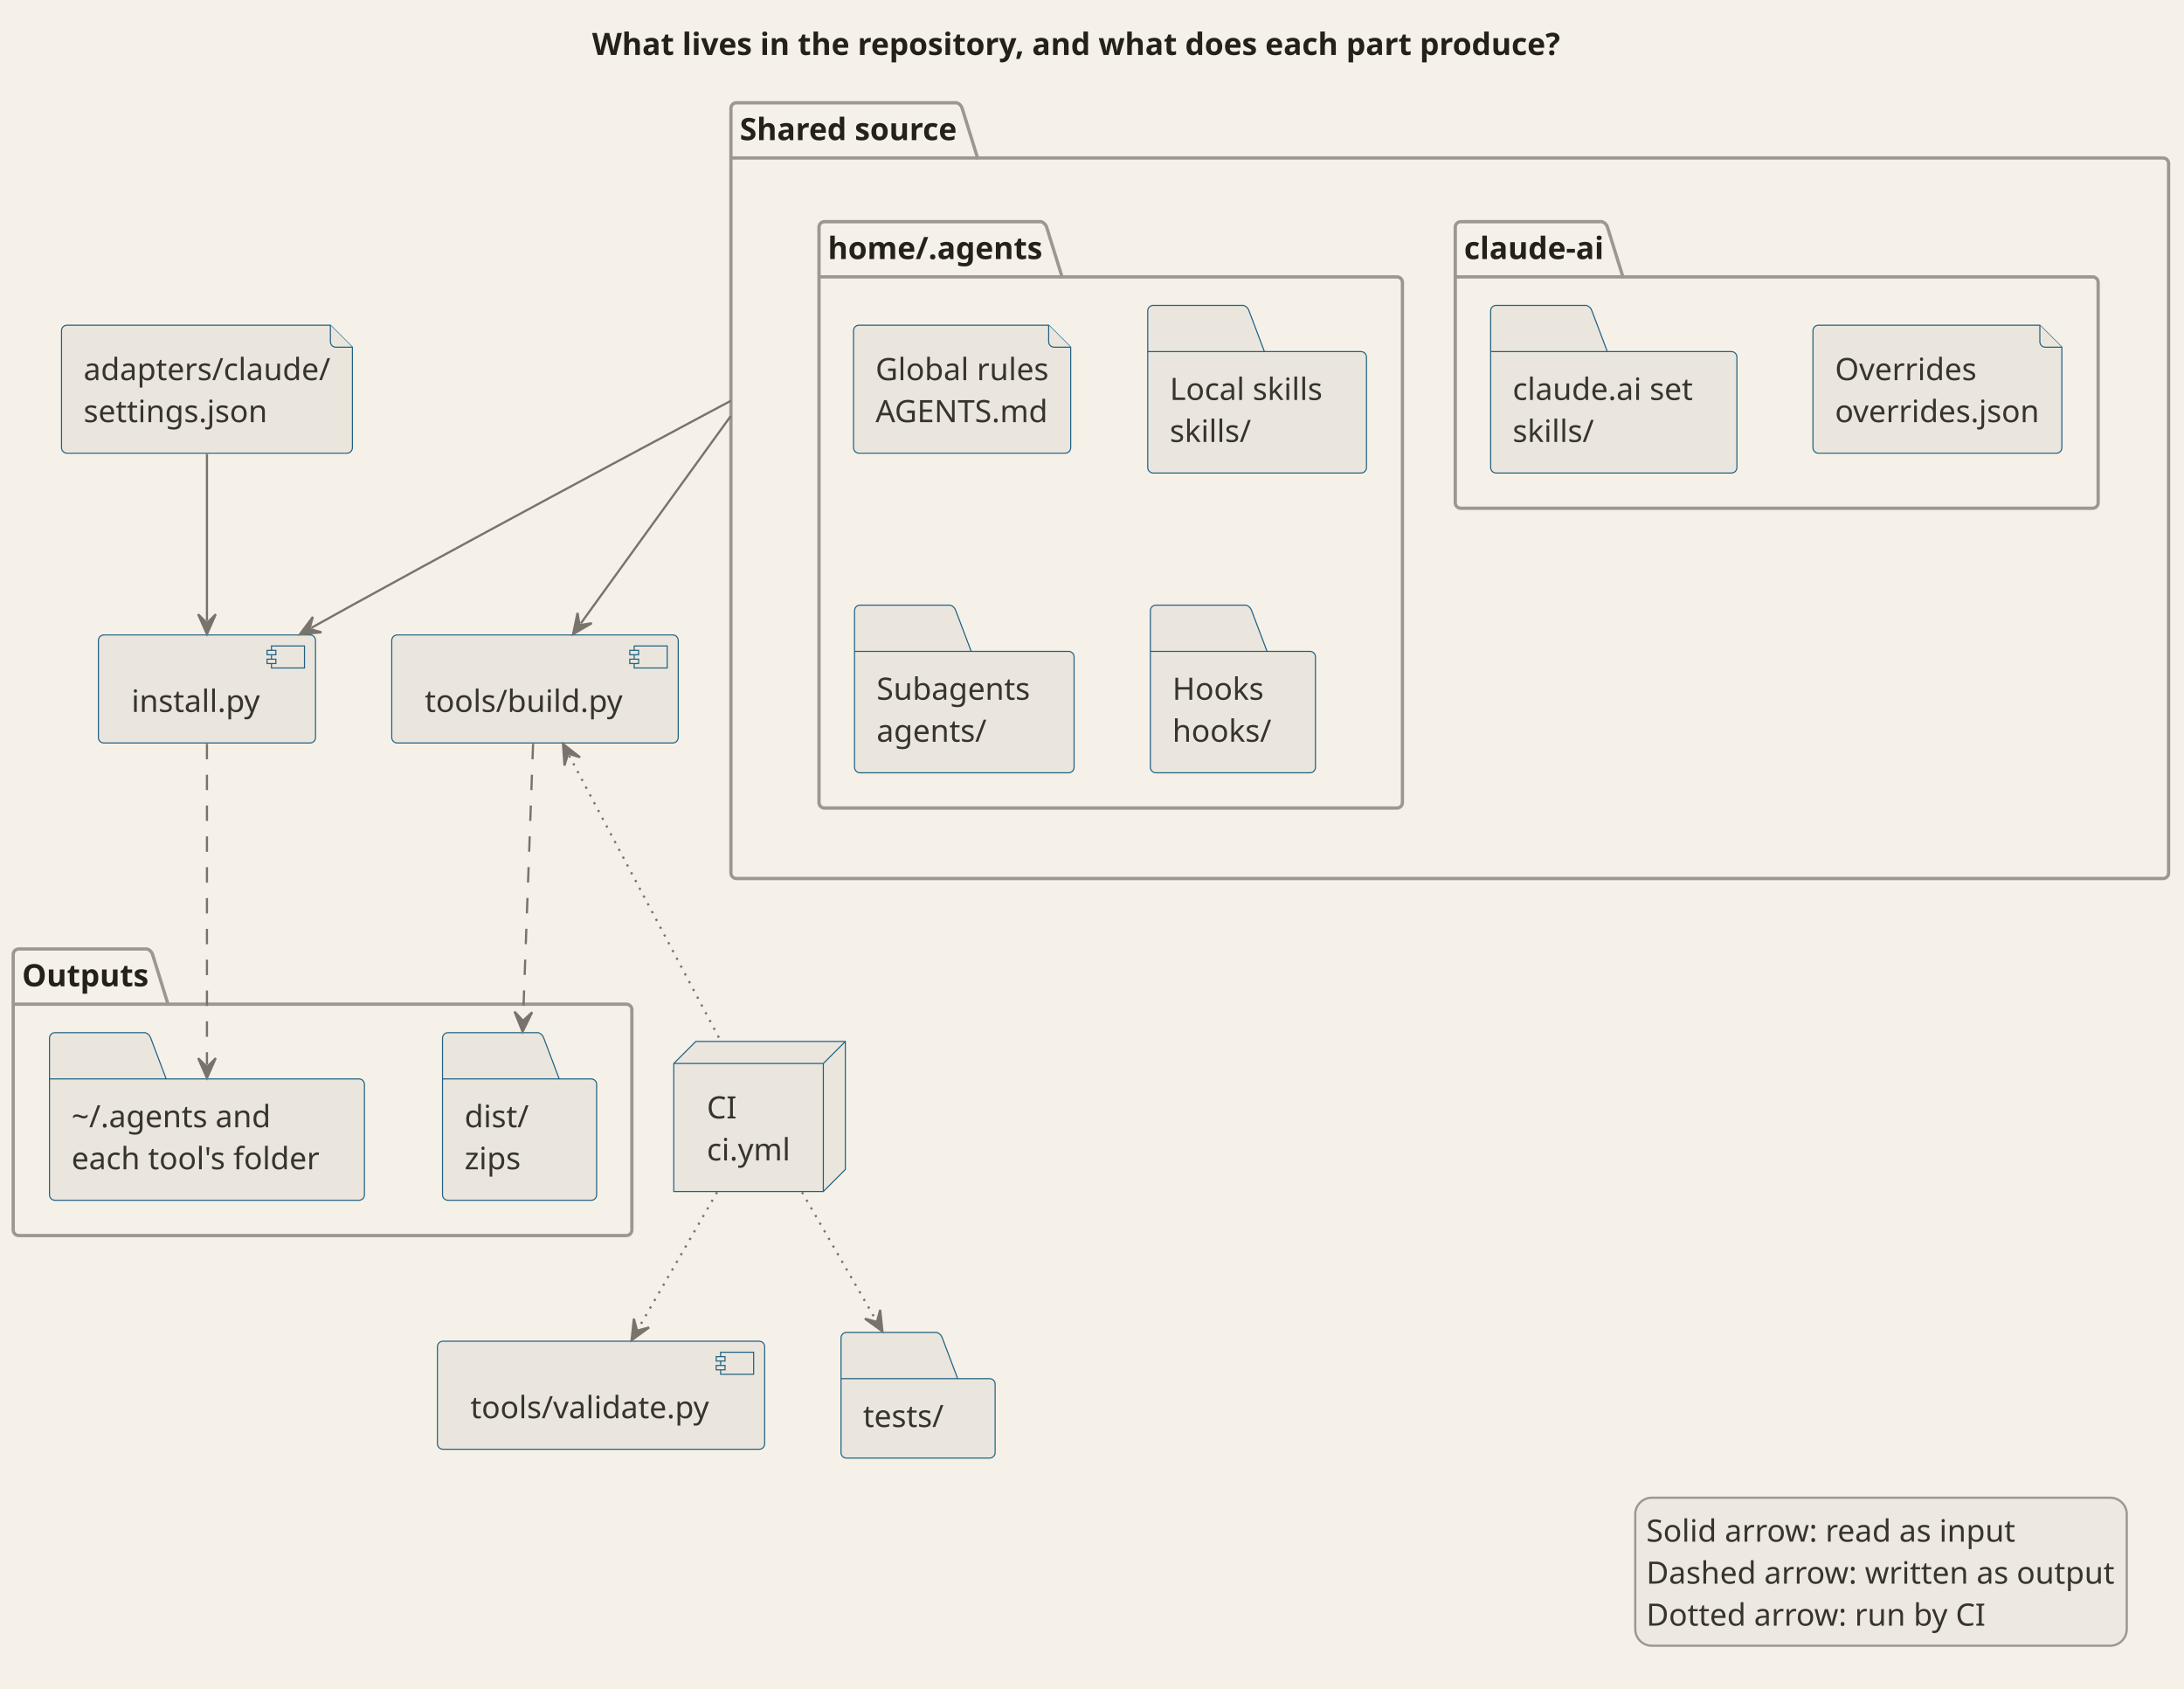
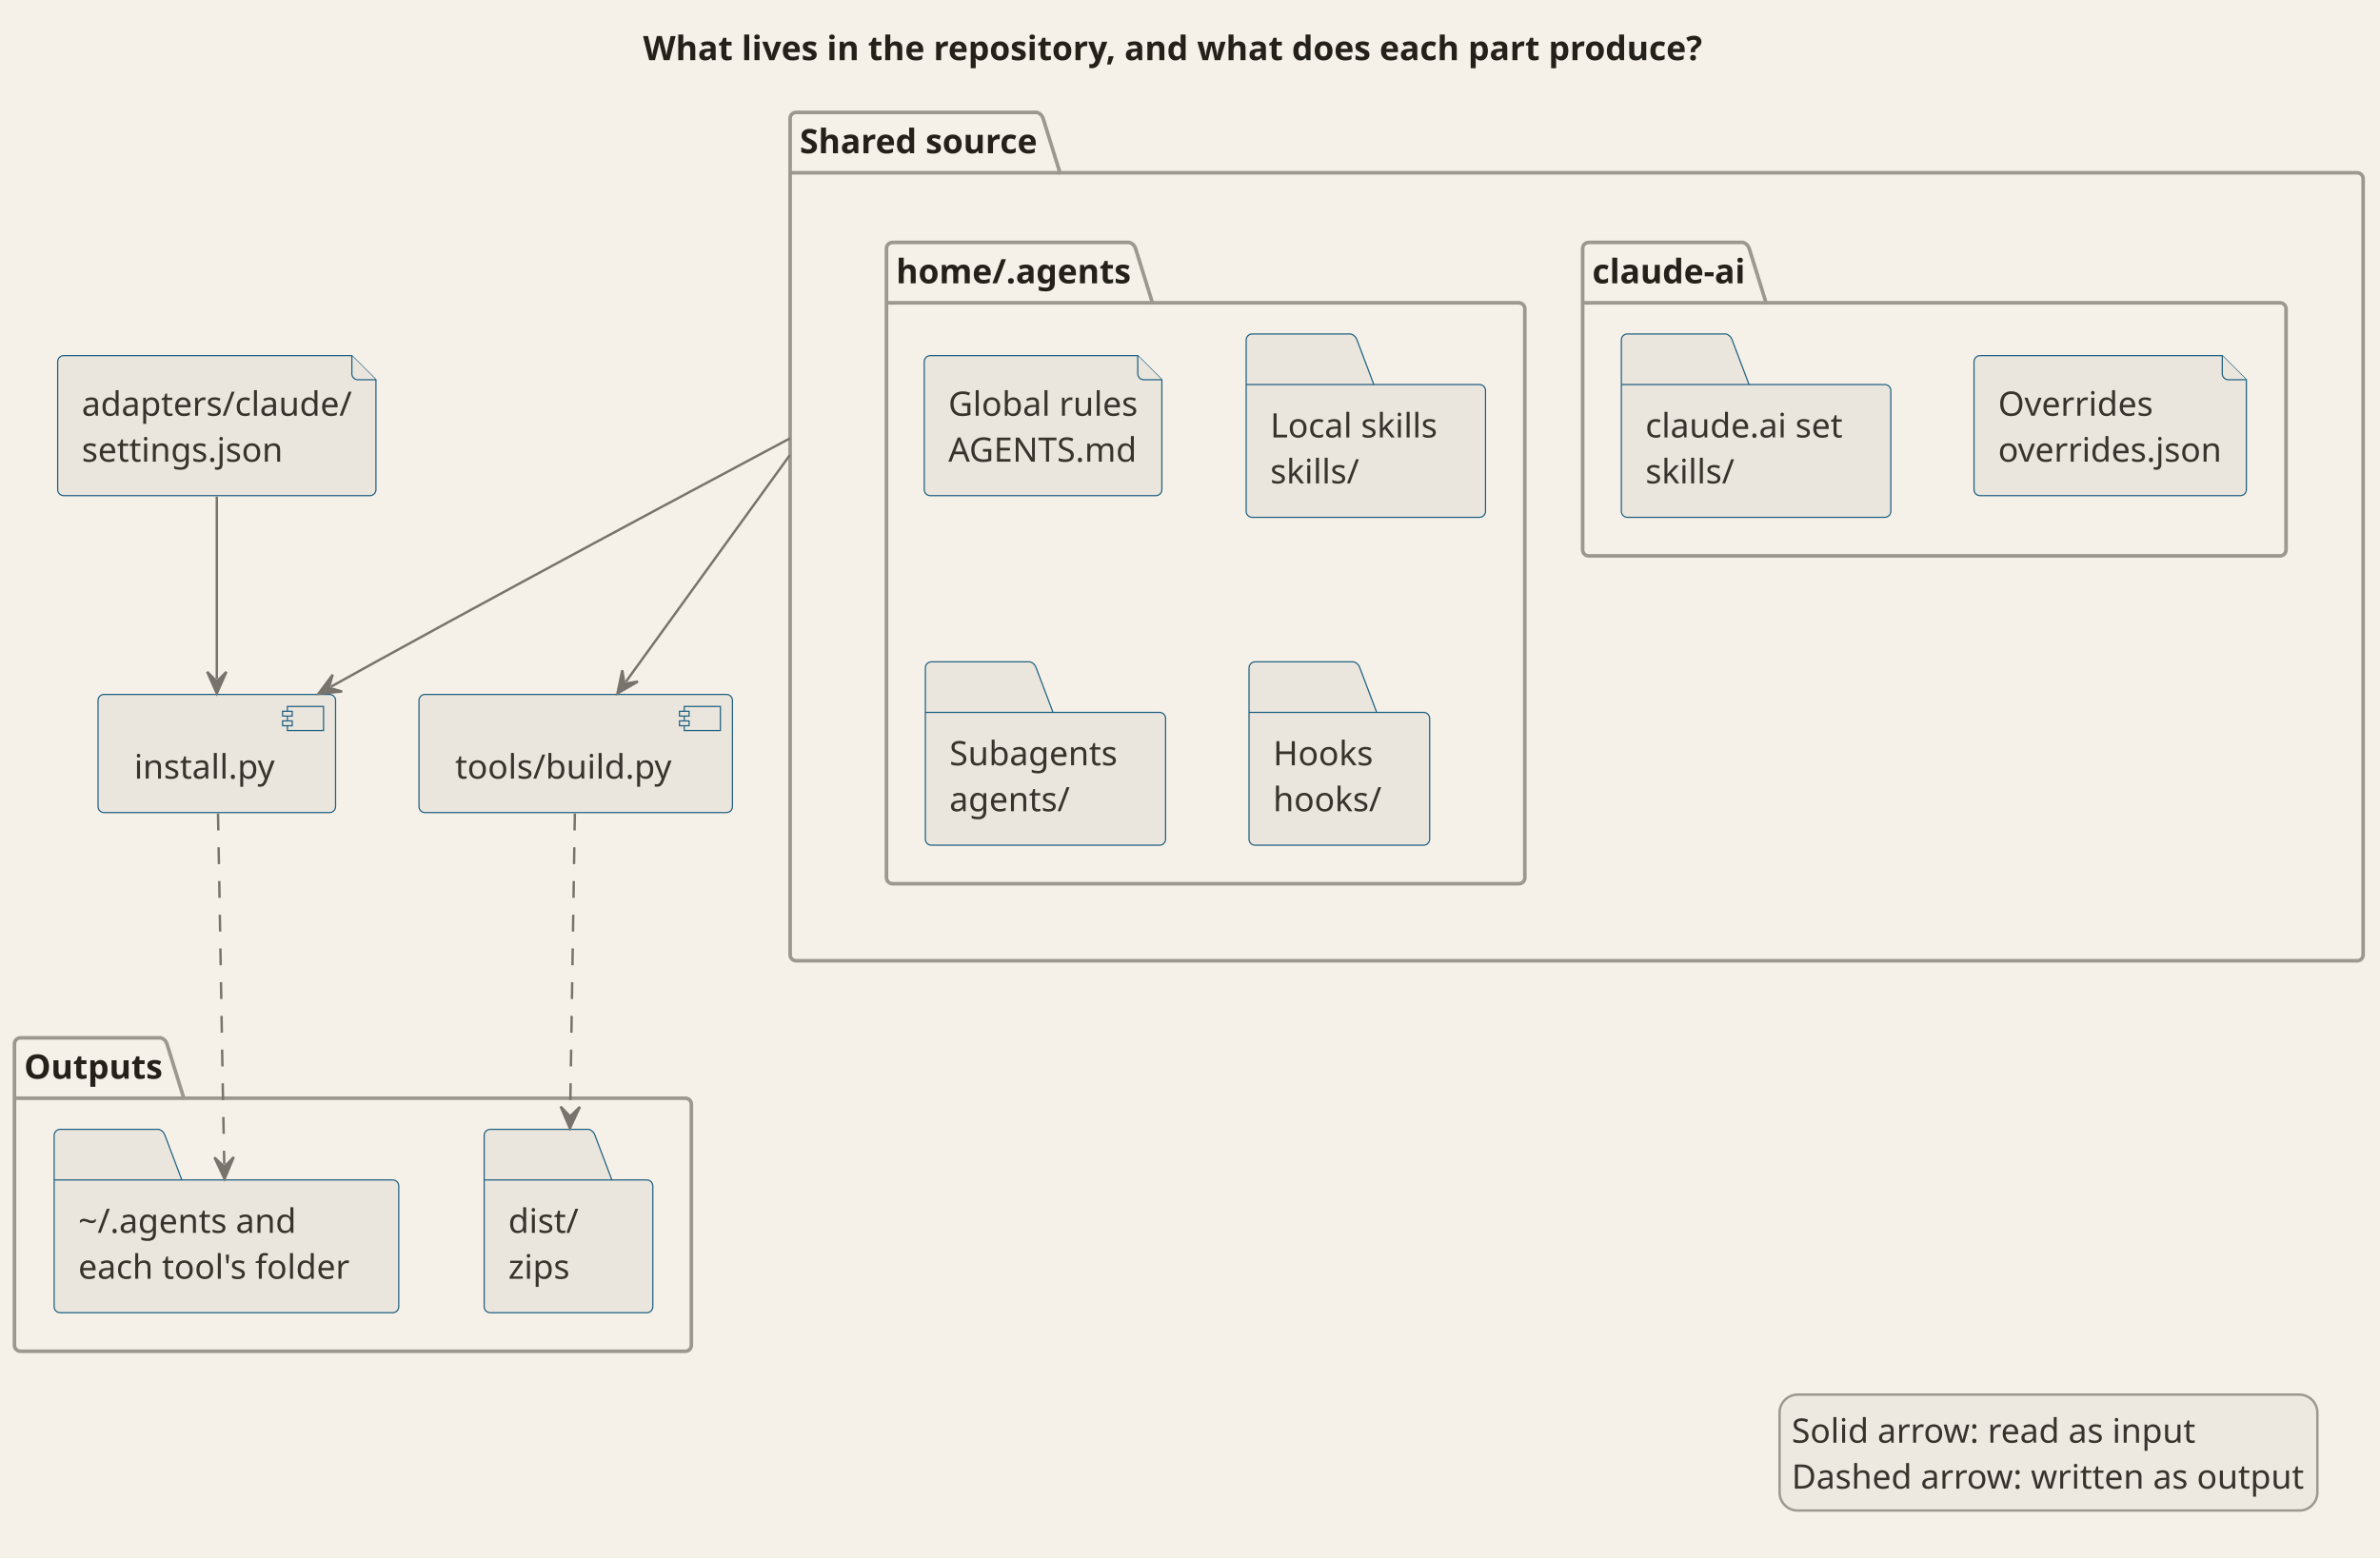
- <svg xmlns="http://www.w3.org/2000/svg" contentStyleType="text/css" data-diagram-type="DESCRIPTION" height="767px" preserveAspectRatio="none" style="width:992px;height:767px;background:#F5F1E8;" version="1.1" viewBox="0 0 992 767" width="992px" zoomAndPan="magnify">
+ <svg xmlns="http://www.w3.org/2000/svg" contentStyleType="text/css" data-diagram-type="DESCRIPTION" height="647px" preserveAspectRatio="none" style="width:988px;height:647px;background:#F5F1E8;" version="1.1" viewBox="0 0 988 647" width="988px" zoomAndPan="magnify">
  <defs />
  <g>
-     <rect fill="#F5F1E8" height="767" style="stroke:none;stroke-width:1;" width="992" x="0" y="0" />
-     <text fill="#24211B" font-family="sans-serif" font-size="14" font-weight="bold" lengthAdjust="spacing" textLength="440.116" x="268.942" y="24.966">What lives in the repository, and what does each part produce?</text>
+     <rect fill="#F5F1E8" height="647" style="stroke:none;stroke-width:1;" width="988" x="0" y="0" />
+     <text fill="#24211B" font-family="sans-serif" font-size="14" font-weight="bold" lengthAdjust="spacing" textLength="440.116" x="266.942" y="24.966">What lives in the repository, and what does each part produce?</text>
    <g class="cluster" data-entity="source" data-source-line="6" data-uid="ent0003" id="cluster_source">
-       <path d="M334.5,46.67 L434.522,46.67 A3.75,3.75 0 0 1 437.022,49.17 L444.022,71.738 L982.5,71.738 A2.5,2.5 0 0 1 985,74.238 L985,396.45 A2.5,2.5 0 0 1 982.5,398.95 L334.5,398.95 A2.5,2.5 0 0 1 332,396.45 L332,49.17 A2.5,2.5 0 0 1 334.5,46.67" fill="#F5F1E8" style="stroke:#9C9890;stroke-width:1.5;" />
-       <line style="stroke:#9C9890;stroke-width:1.5;" x1="332" x2="444.022" y1="71.738" y2="71.738" />
-       <text fill="#24211B" font-family="sans-serif" font-size="14" font-weight="bold" lengthAdjust="spacing" textLength="99.022" x="336" y="63.636">Shared source</text>
+       <path d="M330.5,46.67 L430.522,46.67 A3.75,3.75 0 0 1 433.022,49.17 L440.022,71.738 L978.5,71.738 A2.5,2.5 0 0 1 981,74.238 L981,396.44 A2.5,2.5 0 0 1 978.5,398.94 L330.5,398.94 A2.5,2.5 0 0 1 328,396.44 L328,49.17 A2.5,2.5 0 0 1 330.5,46.67" fill="#F5F1E8" style="stroke:#9C9890;stroke-width:1.5;" />
+       <line style="stroke:#9C9890;stroke-width:1.5;" x1="328" x2="440.022" y1="71.738" y2="71.738" />
+       <text fill="#24211B" font-family="sans-serif" font-size="14" font-weight="bold" lengthAdjust="spacing" textLength="99.022" x="332" y="63.636">Shared source</text>
    </g>
    <g class="cluster" data-entity="home" data-source-line="7" data-uid="ent0004" id="cluster_home">
-       <path d="M374.5,100.67 L472.898,100.67 A3.75,3.75 0 0 1 475.398,103.17 L482.398,125.738 L634.5,125.738 A2.5,2.5 0 0 1 637,128.238 L637,364.45 A2.5,2.5 0 0 1 634.5,366.95 L374.5,366.95 A2.5,2.5 0 0 1 372,364.45 L372,103.17 A2.5,2.5 0 0 1 374.5,100.67" fill="#F5F1E8" style="stroke:#9C9890;stroke-width:1.5;" />
-       <line style="stroke:#9C9890;stroke-width:1.5;" x1="372" x2="482.398" y1="125.738" y2="125.738" />
-       <text fill="#24211B" font-family="sans-serif" font-size="14" font-weight="bold" lengthAdjust="spacing" textLength="97.398" x="376" y="117.636">home/.agents</text>
+       <path d="M370.5,100.67 L468.898,100.67 A3.75,3.75 0 0 1 471.398,103.17 L478.398,125.738 L630.5,125.738 A2.5,2.5 0 0 1 633,128.238 L633,364.44 A2.5,2.5 0 0 1 630.5,366.94 L370.5,366.94 A2.5,2.5 0 0 1 368,364.44 L368,103.17 A2.5,2.5 0 0 1 370.5,100.67" fill="#F5F1E8" style="stroke:#9C9890;stroke-width:1.5;" />
+       <line style="stroke:#9C9890;stroke-width:1.5;" x1="368" x2="478.398" y1="125.738" y2="125.738" />
+       <text fill="#24211B" font-family="sans-serif" font-size="14" font-weight="bold" lengthAdjust="spacing" textLength="97.398" x="372" y="117.636">home/.agents</text>
    </g>
    <g class="cluster" data-entity="online" data-source-line="13" data-uid="ent0009" id="cluster_online">
-       <path d="M663.5,100.67 L727.64,100.67 A3.75,3.75 0 0 1 730.14,103.17 L737.14,125.738 L950.5,125.738 A2.5,2.5 0 0 1 953,128.238 L953,228.31 A2.5,2.5 0 0 1 950.5,230.81 L663.5,230.81 A2.5,2.5 0 0 1 661,228.31 L661,103.17 A2.5,2.5 0 0 1 663.5,100.67" fill="#F5F1E8" style="stroke:#9C9890;stroke-width:1.5;" />
-       <line style="stroke:#9C9890;stroke-width:1.5;" x1="661" x2="737.14" y1="125.738" y2="125.738" />
-       <text fill="#24211B" font-family="sans-serif" font-size="14" font-weight="bold" lengthAdjust="spacing" textLength="63.14" x="665" y="117.636">claude-ai</text>
+       <path d="M659.5,100.67 L723.64,100.67 A3.75,3.75 0 0 1 726.14,103.17 L733.14,125.738 L946.5,125.738 A2.5,2.5 0 0 1 949,128.238 L949,228.31 A2.5,2.5 0 0 1 946.5,230.81 L659.5,230.81 A2.5,2.5 0 0 1 657,228.31 L657,103.17 A2.5,2.5 0 0 1 659.5,100.67" fill="#F5F1E8" style="stroke:#9C9890;stroke-width:1.5;" />
+       <line style="stroke:#9C9890;stroke-width:1.5;" x1="657" x2="733.14" y1="125.738" y2="125.738" />
+       <text fill="#24211B" font-family="sans-serif" font-size="14" font-weight="bold" lengthAdjust="spacing" textLength="63.14" x="661" y="117.636">claude-ai</text>
    </g>
    <g class="cluster" data-entity="Outputs" data-source-line="21" data-uid="ent0014" id="cluster_Outputs">
-       <path d="M8.5,430.95 L66.802,430.95 A3.75,3.75 0 0 1 69.302,433.45 L76.302,456.018 L284.5,456.018 A2.5,2.5 0 0 1 287,458.518 L287,558.58 A2.5,2.5 0 0 1 284.5,561.08 L8.5,561.08 A2.5,2.5 0 0 1 6,558.58 L6,433.45 A2.5,2.5 0 0 1 8.5,430.95" fill="#F5F1E8" style="stroke:#9C9890;stroke-width:1.5;" />
-       <line style="stroke:#9C9890;stroke-width:1.5;" x1="6" x2="76.302" y1="456.018" y2="456.018" />
-       <text fill="#24211B" font-family="sans-serif" font-size="14" font-weight="bold" lengthAdjust="spacing" textLength="57.302" x="10" y="447.916">Outputs</text>
+       <path d="M8.5,430.94 L66.802,430.94 A3.75,3.75 0 0 1 69.302,433.44 L76.302,456.008 L284.5,456.008 A2.5,2.5 0 0 1 287,458.508 L287,558.58 A2.5,2.5 0 0 1 284.5,561.08 L8.5,561.08 A2.5,2.5 0 0 1 6,558.58 L6,433.44 A2.5,2.5 0 0 1 8.5,430.94" fill="#F5F1E8" style="stroke:#9C9890;stroke-width:1.5;" />
+       <line style="stroke:#9C9890;stroke-width:1.5;" x1="6" x2="76.302" y1="456.008" y2="456.008" />
+       <text fill="#24211B" font-family="sans-serif" font-size="14" font-weight="bold" lengthAdjust="spacing" textLength="57.302" x="10" y="447.906">Outputs</text>
    </g>
    <g class="entity" data-entity="rules" data-source-line="8" data-uid="ent0005" id="entity_rules">
-       <path d="M387.68,150.17 L387.68,203.306 A2.5,2.5 0 0 0 390.18,205.806 L483.818,205.806 A2.5,2.5 0 0 0 486.318,203.306 L486.318,157.67 L476.318,147.67 L390.18,147.67 A2.5,2.5 0 0 0 387.68,150.17" fill="#EAE6DD" style="stroke:#216183;stroke-width:0.5;" />
-       <path d="M476.318,147.67 L476.318,155.17 A2.5,2.5 0 0 0 478.818,157.67 L486.318,157.67" fill="#EAE6DD" style="stroke:#216183;stroke-width:0.5;" />
-       <text fill="#37342D" font-family="sans-serif" font-size="14" lengthAdjust="spacing" textLength="78.638" x="397.68" y="172.636">Global rules</text>
-       <text fill="#37342D" font-family="sans-serif" font-size="14" lengthAdjust="spacing" textLength="78.484" x="397.68" y="191.704">AGENTS.md</text>
+       <path d="M383.68,150.17 L383.68,203.306 A2.5,2.5 0 0 0 386.18,205.806 L479.818,205.806 A2.5,2.5 0 0 0 482.318,203.306 L482.318,157.67 L472.318,147.67 L386.18,147.67 A2.5,2.5 0 0 0 383.68,150.17" fill="#EAE6DD" style="stroke:#216183;stroke-width:0.5;" />
+       <path d="M472.318,147.67 L472.318,155.17 A2.5,2.5 0 0 0 474.818,157.67 L482.318,157.67" fill="#EAE6DD" style="stroke:#216183;stroke-width:0.5;" />
+       <text fill="#37342D" font-family="sans-serif" font-size="14" lengthAdjust="spacing" textLength="78.638" x="393.68" y="172.636">Global rules</text>
+       <text fill="#37342D" font-family="sans-serif" font-size="14" lengthAdjust="spacing" textLength="78.484" x="393.68" y="191.704">AGENTS.md</text>
    </g>
    <g class="entity" data-entity="skills" data-source-line="9" data-uid="ent0006" id="entity_skills">
-       <path d="M523.82,138.67 L564.82,138.67 A3.75,3.75 0 0 1 567.32,141.17 L574.32,159.67 L618.176,159.67 A2.5,2.5 0 0 1 620.676,162.17 L620.676,212.306 A2.5,2.5 0 0 1 618.176,214.806 L523.82,214.806 A2.5,2.5 0 0 1 521.32,212.306 L521.32,141.17 A2.5,2.5 0 0 1 523.82,138.67" fill="#EAE6DD" style="stroke:#216183;stroke-width:0.5;" />
-       <line style="stroke:#216183;stroke-width:0.5;" x1="521.32" x2="574.32" y1="159.67" y2="159.67" />
-       <text fill="#37342D" font-family="sans-serif" font-size="14" lengthAdjust="spacing" textLength="69.356" x="531.32" y="181.636">Local skills</text>
-       <text fill="#37342D" font-family="sans-serif" font-size="14" lengthAdjust="spacing" textLength="36.932" x="531.32" y="200.704">skills/</text>
+       <path d="M519.82,138.67 L560.82,138.67 A3.75,3.75 0 0 1 563.32,141.17 L570.32,159.67 L614.176,159.67 A2.5,2.5 0 0 1 616.676,162.17 L616.676,212.306 A2.5,2.5 0 0 1 614.176,214.806 L519.82,214.806 A2.5,2.5 0 0 1 517.32,212.306 L517.32,141.17 A2.5,2.5 0 0 1 519.82,138.67" fill="#EAE6DD" style="stroke:#216183;stroke-width:0.5;" />
+       <line style="stroke:#216183;stroke-width:0.5;" x1="517.32" x2="570.32" y1="159.67" y2="159.67" />
+       <text fill="#37342D" font-family="sans-serif" font-size="14" lengthAdjust="spacing" textLength="69.356" x="527.32" y="181.636">Local skills</text>
+       <text fill="#37342D" font-family="sans-serif" font-size="14" lengthAdjust="spacing" textLength="36.932" x="527.32" y="200.704">skills/</text>
    </g>
    <g class="entity" data-entity="agents" data-source-line="10" data-uid="ent0007" id="entity_agents">
-       <path d="M390.64,274.81 L431.64,274.81 A3.75,3.75 0 0 1 434.14,277.31 L441.14,295.81 L485.36,295.81 A2.5,2.5 0 0 1 487.86,298.31 L487.86,348.446 A2.5,2.5 0 0 1 485.36,350.946 L390.64,350.946 A2.5,2.5 0 0 1 388.14,348.446 L388.14,277.31 A2.5,2.5 0 0 1 390.64,274.81" fill="#EAE6DD" style="stroke:#216183;stroke-width:0.5;" />
-       <line style="stroke:#216183;stroke-width:0.5;" x1="388.14" x2="441.14" y1="295.81" y2="295.81" />
-       <text fill="#37342D" font-family="sans-serif" font-size="14" lengthAdjust="spacing" textLength="69.72" x="398.14" y="317.776">Subagents</text>
-       <text fill="#37342D" font-family="sans-serif" font-size="14" lengthAdjust="spacing" textLength="49.98" x="398.14" y="336.844">agents/</text>
+       <path d="M386.64,274.81 L427.64,274.81 A3.75,3.75 0 0 1 430.14,277.31 L437.14,295.81 L481.36,295.81 A2.5,2.5 0 0 1 483.86,298.31 L483.86,348.446 A2.5,2.5 0 0 1 481.36,350.946 L386.64,350.946 A2.5,2.5 0 0 1 384.14,348.446 L384.14,277.31 A2.5,2.5 0 0 1 386.64,274.81" fill="#EAE6DD" style="stroke:#216183;stroke-width:0.5;" />
+       <line style="stroke:#216183;stroke-width:0.5;" x1="384.14" x2="437.14" y1="295.81" y2="295.81" />
+       <text fill="#37342D" font-family="sans-serif" font-size="14" lengthAdjust="spacing" textLength="69.72" x="394.14" y="317.776">Subagents</text>
+       <text fill="#37342D" font-family="sans-serif" font-size="14" lengthAdjust="spacing" textLength="49.98" x="394.14" y="336.844">agents/</text>
    </g>
    <g class="entity" data-entity="hooks" data-source-line="11" data-uid="ent0008" id="entity_hooks">
-       <path d="M525.01,274.81 L566.01,274.81 A3.75,3.75 0 0 1 568.51,277.31 L575.51,295.81 L594.992,295.81 A2.5,2.5 0 0 1 597.492,298.31 L597.492,348.446 A2.5,2.5 0 0 1 594.992,350.946 L525.01,350.946 A2.5,2.5 0 0 1 522.51,348.446 L522.51,277.31 A2.5,2.5 0 0 1 525.01,274.81" fill="#EAE6DD" style="stroke:#216183;stroke-width:0.5;" />
-       <line style="stroke:#216183;stroke-width:0.5;" x1="522.51" x2="575.51" y1="295.81" y2="295.81" />
-       <text fill="#37342D" font-family="sans-serif" font-size="14" lengthAdjust="spacing" textLength="41.496" x="532.51" y="317.776">Hooks</text>
-       <text fill="#37342D" font-family="sans-serif" font-size="14" lengthAdjust="spacing" textLength="44.982" x="532.51" y="336.844">hooks/</text>
+       <path d="M521.01,274.81 L562.01,274.81 A3.75,3.75 0 0 1 564.51,277.31 L571.51,295.81 L590.992,295.81 A2.5,2.5 0 0 1 593.492,298.31 L593.492,348.446 A2.5,2.5 0 0 1 590.992,350.946 L521.01,350.946 A2.5,2.5 0 0 1 518.51,348.446 L518.51,277.31 A2.5,2.5 0 0 1 521.01,274.81" fill="#EAE6DD" style="stroke:#216183;stroke-width:0.5;" />
+       <line style="stroke:#216183;stroke-width:0.5;" x1="518.51" x2="571.51" y1="295.81" y2="295.81" />
+       <text fill="#37342D" font-family="sans-serif" font-size="14" lengthAdjust="spacing" textLength="41.496" x="528.51" y="317.776">Hooks</text>
+       <text fill="#37342D" font-family="sans-serif" font-size="14" lengthAdjust="spacing" textLength="44.982" x="528.51" y="336.844">hooks/</text>
    </g>
    <g class="entity" data-entity="webskills" data-source-line="14" data-uid="ent0010" id="entity_webskills">
-       <path d="M679.57,138.67 L720.57,138.67 A3.75,3.75 0 0 1 723.07,141.17 L730.07,159.67 L786.428,159.67 A2.5,2.5 0 0 1 788.928,162.17 L788.928,212.306 A2.5,2.5 0 0 1 786.428,214.806 L679.57,214.806 A2.5,2.5 0 0 1 677.07,212.306 L677.07,141.17 A2.5,2.5 0 0 1 679.57,138.67" fill="#EAE6DD" style="stroke:#216183;stroke-width:0.5;" />
-       <line style="stroke:#216183;stroke-width:0.5;" x1="677.07" x2="730.07" y1="159.67" y2="159.67" />
-       <text fill="#37342D" font-family="sans-serif" font-size="14" lengthAdjust="spacing" textLength="81.858" x="687.07" y="181.636">claude.ai set</text>
-       <text fill="#37342D" font-family="sans-serif" font-size="14" lengthAdjust="spacing" textLength="36.932" x="687.07" y="200.704">skills/</text>
+       <path d="M675.57,138.67 L716.57,138.67 A3.75,3.75 0 0 1 719.07,141.17 L726.07,159.67 L782.428,159.67 A2.5,2.5 0 0 1 784.928,162.17 L784.928,212.306 A2.5,2.5 0 0 1 782.428,214.806 L675.57,214.806 A2.5,2.5 0 0 1 673.07,212.306 L673.07,141.17 A2.5,2.5 0 0 1 675.57,138.67" fill="#EAE6DD" style="stroke:#216183;stroke-width:0.5;" />
+       <line style="stroke:#216183;stroke-width:0.5;" x1="673.07" x2="726.07" y1="159.67" y2="159.67" />
+       <text fill="#37342D" font-family="sans-serif" font-size="14" lengthAdjust="spacing" textLength="81.858" x="683.07" y="181.636">claude.ai set</text>
+       <text fill="#37342D" font-family="sans-serif" font-size="14" lengthAdjust="spacing" textLength="36.932" x="683.07" y="200.704">skills/</text>
    </g>
    <g class="entity" data-entity="overrides" data-source-line="15" data-uid="ent0011" id="entity_overrides">
-       <path d="M823.47,150.17 L823.47,203.306 A2.5,2.5 0 0 0 825.97,205.806 L934.028,205.806 A2.5,2.5 0 0 0 936.528,203.306 L936.528,157.67 L926.528,147.67 L825.97,147.67 A2.5,2.5 0 0 0 823.47,150.17" fill="#EAE6DD" style="stroke:#216183;stroke-width:0.5;" />
-       <path d="M926.528,147.67 L926.528,155.17 A2.5,2.5 0 0 0 929.028,157.67 L936.528,157.67" fill="#EAE6DD" style="stroke:#216183;stroke-width:0.5;" />
-       <text fill="#37342D" font-family="sans-serif" font-size="14" lengthAdjust="spacing" textLength="64.33" x="833.47" y="172.636">Overrides</text>
-       <text fill="#37342D" font-family="sans-serif" font-size="14" lengthAdjust="spacing" textLength="93.058" x="833.47" y="191.704">overrides.json</text>
+       <path d="M819.47,150.17 L819.47,203.306 A2.5,2.5 0 0 0 821.97,205.806 L930.028,205.806 A2.5,2.5 0 0 0 932.528,203.306 L932.528,157.67 L922.528,147.67 L821.97,147.67 A2.5,2.5 0 0 0 819.47,150.17" fill="#EAE6DD" style="stroke:#216183;stroke-width:0.5;" />
+       <path d="M922.528,147.67 L922.528,155.17 A2.5,2.5 0 0 0 925.028,157.67 L932.528,157.67" fill="#EAE6DD" style="stroke:#216183;stroke-width:0.5;" />
+       <text fill="#37342D" font-family="sans-serif" font-size="14" lengthAdjust="spacing" textLength="64.33" x="829.47" y="172.636">Overrides</text>
+       <text fill="#37342D" font-family="sans-serif" font-size="14" lengthAdjust="spacing" textLength="93.058" x="829.47" y="191.704">overrides.json</text>
    </g>
    <g class="entity" data-entity="installed" data-source-line="22" data-uid="ent0015" id="entity_installed">
-       <path d="M24.98,468.95 L65.98,468.95 A3.75,3.75 0 0 1 68.48,471.45 L75.48,489.95 L163.03,489.95 A2.5,2.5 0 0 1 165.53,492.45 L165.53,542.586 A2.5,2.5 0 0 1 163.03,545.086 L24.98,545.086 A2.5,2.5 0 0 1 22.48,542.586 L22.48,471.45 A2.5,2.5 0 0 1 24.98,468.95" fill="#EAE6DD" style="stroke:#216183;stroke-width:0.5;" />
-       <line style="stroke:#216183;stroke-width:0.5;" x1="22.48" x2="75.48" y1="489.95" y2="489.95" />
-       <text fill="#37342D" font-family="sans-serif" font-size="14" lengthAdjust="spacing" textLength="90.496" x="32.48" y="511.916">~/.agents and</text>
-       <text fill="#37342D" font-family="sans-serif" font-size="14" lengthAdjust="spacing" textLength="113.05" x="32.48" y="530.984">each tool's folder</text>
+       <path d="M24.98,468.94 L65.98,468.94 A3.75,3.75 0 0 1 68.48,471.44 L75.48,489.94 L163.03,489.94 A2.5,2.5 0 0 1 165.53,492.44 L165.53,542.576 A2.5,2.5 0 0 1 163.03,545.076 L24.98,545.076 A2.5,2.5 0 0 1 22.48,542.576 L22.48,471.44 A2.5,2.5 0 0 1 24.98,468.94" fill="#EAE6DD" style="stroke:#216183;stroke-width:0.5;" />
+       <line style="stroke:#216183;stroke-width:0.5;" x1="22.48" x2="75.48" y1="489.94" y2="489.94" />
+       <text fill="#37342D" font-family="sans-serif" font-size="14" lengthAdjust="spacing" textLength="90.496" x="32.48" y="511.906">~/.agents and</text>
+       <text fill="#37342D" font-family="sans-serif" font-size="14" lengthAdjust="spacing" textLength="113.05" x="32.48" y="530.974">each tool's folder</text>
    </g>
    <g class="entity" data-entity="dist" data-source-line="23" data-uid="ent0016" id="entity_dist">
-       <path d="M203.5,468.95 L244.5,468.95 A3.75,3.75 0 0 1 247,471.45 L254,489.95 L268.5,489.95 A2.5,2.5 0 0 1 271,492.45 L271,542.586 A2.5,2.5 0 0 1 268.5,545.086 L203.5,545.086 A2.5,2.5 0 0 1 201,542.586 L201,471.45 A2.5,2.5 0 0 1 203.5,468.95" fill="#EAE6DD" style="stroke:#216183;stroke-width:0.5;" />
-       <line style="stroke:#216183;stroke-width:0.5;" x1="201" x2="254" y1="489.95" y2="489.95" />
-       <text fill="#37342D" font-family="sans-serif" font-size="14" lengthAdjust="spacing" textLength="29.19" x="211" y="511.916">dist/</text>
-       <text fill="#37342D" font-family="sans-serif" font-size="14" lengthAdjust="spacing" textLength="25.508" x="211" y="530.984">zips</text>
+       <path d="M203.5,468.94 L244.5,468.94 A3.75,3.75 0 0 1 247,471.44 L254,489.94 L268.5,489.94 A2.5,2.5 0 0 1 271,492.44 L271,542.576 A2.5,2.5 0 0 1 268.5,545.076 L203.5,545.076 A2.5,2.5 0 0 1 201,542.576 L201,471.44 A2.5,2.5 0 0 1 203.5,468.94" fill="#EAE6DD" style="stroke:#216183;stroke-width:0.5;" />
+       <line style="stroke:#216183;stroke-width:0.5;" x1="201" x2="254" y1="489.94" y2="489.94" />
+       <text fill="#37342D" font-family="sans-serif" font-size="14" lengthAdjust="spacing" textLength="29.19" x="211" y="511.906">dist/</text>
+       <text fill="#37342D" font-family="sans-serif" font-size="14" lengthAdjust="spacing" textLength="25.508" x="211" y="530.974">zips</text>
    </g>
    <g class="entity" data-entity="adapters" data-source-line="4" data-uid="ent0002" id="entity_adapters">
-       <path d="M27.94,150.17 L27.94,203.306 A2.5,2.5 0 0 0 30.44,205.806 L157.566,205.806 A2.5,2.5 0 0 0 160.066,203.306 L160.066,157.67 L150.066,147.67 L30.44,147.67 A2.5,2.5 0 0 0 27.94,150.17" fill="#EAE6DD" style="stroke:#216183;stroke-width:0.5;" />
-       <path d="M150.066,147.67 L150.066,155.17 A2.5,2.5 0 0 0 152.566,157.67 L160.066,157.67" fill="#EAE6DD" style="stroke:#216183;stroke-width:0.5;" />
-       <text fill="#37342D" font-family="sans-serif" font-size="14" lengthAdjust="spacing" textLength="112.126" x="37.94" y="172.636">adapters/claude/</text>
-       <text fill="#37342D" font-family="sans-serif" font-size="14" lengthAdjust="spacing" textLength="83.482" x="37.94" y="191.704">settings.json</text>
+       <path d="M23.94,150.17 L23.94,203.306 A2.5,2.5 0 0 0 26.44,205.806 L153.566,205.806 A2.5,2.5 0 0 0 156.066,203.306 L156.066,157.67 L146.066,147.67 L26.44,147.67 A2.5,2.5 0 0 0 23.94,150.17" fill="#EAE6DD" style="stroke:#216183;stroke-width:0.5;" />
+       <path d="M146.066,147.67 L146.066,155.17 A2.5,2.5 0 0 0 148.566,157.67 L156.066,157.67" fill="#EAE6DD" style="stroke:#216183;stroke-width:0.5;" />
+       <text fill="#37342D" font-family="sans-serif" font-size="14" lengthAdjust="spacing" textLength="112.126" x="33.94" y="172.636">adapters/claude/</text>
+       <text fill="#37342D" font-family="sans-serif" font-size="14" lengthAdjust="spacing" textLength="83.482" x="33.94" y="191.704">settings.json</text>
    </g>
    <g class="entity" data-entity="install" data-source-line="18" data-uid="ent0012" id="entity_install">
-       <rect fill="#EAE6DD" height="49.068" rx="2.5" ry="2.5" style="stroke:#216183;stroke-width:0.5;" width="98.604" x="44.7" y="288.34" />
-       <rect fill="#EAE6DD" height="10" style="stroke:#216183;stroke-width:0.5;" width="15" x="123.304" y="293.34" />
-       <rect fill="#EAE6DD" height="2" style="stroke:#216183;stroke-width:0.5;" width="4" x="121.304" y="295.34" />
-       <rect fill="#EAE6DD" height="2" style="stroke:#216183;stroke-width:0.5;" width="4" x="121.304" y="299.34" />
-       <text fill="#37342D" font-family="sans-serif" font-size="14" lengthAdjust="spacing" textLength="58.604" x="59.7" y="323.306">install.py</text>
+       <rect fill="#EAE6DD" height="49.068" rx="2.5" ry="2.5" style="stroke:#216183;stroke-width:0.5;" width="98.604" x="40.7" y="288.34" />
+       <rect fill="#EAE6DD" height="10" style="stroke:#216183;stroke-width:0.5;" width="15" x="119.304" y="293.34" />
+       <rect fill="#EAE6DD" height="2" style="stroke:#216183;stroke-width:0.5;" width="4" x="117.304" y="295.34" />
+       <rect fill="#EAE6DD" height="2" style="stroke:#216183;stroke-width:0.5;" width="4" x="117.304" y="299.34" />
+       <text fill="#37342D" font-family="sans-serif" font-size="14" lengthAdjust="spacing" textLength="58.604" x="55.7" y="323.306">install.py</text>
    </g>
    <g class="entity" data-entity="build" data-source-line="19" data-uid="ent0013" id="entity_build">
-       <rect fill="#EAE6DD" height="49.068" rx="2.5" ry="2.5" style="stroke:#216183;stroke-width:0.5;" width="130.118" x="177.94" y="288.34" />
-       <rect fill="#EAE6DD" height="10" style="stroke:#216183;stroke-width:0.5;" width="15" x="288.058" y="293.34" />
-       <rect fill="#EAE6DD" height="2" style="stroke:#216183;stroke-width:0.5;" width="4" x="286.058" y="295.34" />
-       <rect fill="#EAE6DD" height="2" style="stroke:#216183;stroke-width:0.5;" width="4" x="286.058" y="299.34" />
-       <text fill="#37342D" font-family="sans-serif" font-size="14" lengthAdjust="spacing" textLength="90.118" x="192.94" y="323.306">tools/build.py</text>
+       <rect fill="#EAE6DD" height="49.068" rx="2.5" ry="2.5" style="stroke:#216183;stroke-width:0.5;" width="130.118" x="173.94" y="288.34" />
+       <rect fill="#EAE6DD" height="10" style="stroke:#216183;stroke-width:0.5;" width="15" x="284.058" y="293.34" />
+       <rect fill="#EAE6DD" height="2" style="stroke:#216183;stroke-width:0.5;" width="4" x="282.058" y="295.34" />
+       <rect fill="#EAE6DD" height="2" style="stroke:#216183;stroke-width:0.5;" width="4" x="282.058" y="299.34" />
+       <text fill="#37342D" font-family="sans-serif" font-size="14" lengthAdjust="spacing" textLength="90.118" x="188.94" y="323.306">tools/build.py</text>
    </g>
-     <g class="entity" data-entity="ci" data-source-line="26" data-uid="ent0017" id="entity_ci">
-       <polygon fill="#EAE6DD" points="306.04,482.95,316.04,472.95,383.966,472.95,383.966,531.086,373.966,541.086,306.04,541.086,306.04,482.95" style="stroke:#216183;stroke-width:0.5;" />
-       <line style="stroke:#216183;stroke-width:0.5;" x1="373.966" x2="383.966" y1="482.95" y2="472.95" />
-       <line style="stroke:#216183;stroke-width:0.5;" x1="306.04" x2="373.966" y1="482.95" y2="482.95" />
-       <line style="stroke:#216183;stroke-width:0.5;" x1="373.966" x2="373.966" y1="482.95" y2="541.086" />
-       <text fill="#37342D" font-family="sans-serif" font-size="14" lengthAdjust="spacing" textLength="13.594" x="321.04" y="507.916">CI</text>
-       <text fill="#37342D" font-family="sans-serif" font-size="14" lengthAdjust="spacing" textLength="37.926" x="321.04" y="526.984">ci.yml</text>
+     <g class="link" data-entity-1="adapters" data-entity-2="install" data-source-line="26" data-uid="lnk17" id="link_adapters_install">
+       <path d="M90,206.19 C90,230.49 90,259.05 90,281.95" fill="none" id="adapters-to-install" style="stroke:#78746D;stroke-width:1;" />
+       <polygon fill="#78746D" points="90,287.95,94,278.95,90,282.95,86,278.95,90,287.95" style="stroke:#78746D;stroke-width:1;" />
    </g>
-     <g class="entity" data-entity="validate" data-source-line="27" data-uid="ent0018" id="entity_validate">
-       <rect fill="#EAE6DD" height="49.068" rx="2.5" ry="2.5" style="stroke:#216183;stroke-width:0.5;" width="148.626" x="198.69" y="609.08" />
-       <rect fill="#EAE6DD" height="10" style="stroke:#216183;stroke-width:0.5;" width="15" x="327.316" y="614.08" />
-       <rect fill="#EAE6DD" height="2" style="stroke:#216183;stroke-width:0.5;" width="4" x="325.316" y="616.08" />
-       <rect fill="#EAE6DD" height="2" style="stroke:#216183;stroke-width:0.5;" width="4" x="325.316" y="620.08" />
-       <text fill="#37342D" font-family="sans-serif" font-size="14" lengthAdjust="spacing" textLength="108.626" x="213.69" y="644.046">tools/validate.py</text>
+     <g class="link" data-entity-1="source" data-entity-2="install" data-source-line="27" data-uid="lnk18" id="link_source_install">
+       <path d="M327.947,182.021 C327.007,182.521 325.993,183.061 324.906,183.639 C322.731,184.796 320.269,186.107 317.547,187.558 C306.659,193.36 291.611,201.394 274.21,210.725 C239.407,229.387 195.19,253.24 156,274.81 C148.29,279.05 145.326,280.69 137.426,285.11" fill="none" id="source-to-install" style="stroke:#78746D;stroke-width:1;" />
+       <polygon fill="#78746D" points="132.19,288.04,141.997,287.136,136.554,285.599,138.091,280.155,132.19,288.04" style="stroke:#78746D;stroke-width:1;" />
    </g>
-     <g class="entity" data-entity="tests" data-source-line="28" data-uid="ent0019" id="entity_tests">
-       <path d="M384.5,605.08 L425.5,605.08 A3.75,3.75 0 0 1 428,607.58 L435,626.08 L449.5,626.08 A2.5,2.5 0 0 1 452,628.58 L452,659.648 A2.5,2.5 0 0 1 449.5,662.148 L384.5,662.148 A2.5,2.5 0 0 1 382,659.648 L382,607.58 A2.5,2.5 0 0 1 384.5,605.08" fill="#EAE6DD" style="stroke:#216183;stroke-width:0.5;" />
-       <line style="stroke:#216183;stroke-width:0.5;" x1="382" x2="435" y1="626.08" y2="626.08" />
-       <text fill="#37342D" font-family="sans-serif" font-size="14" lengthAdjust="spacing" textLength="36.624" x="392" y="648.046">tests/</text>
+     <g class="link" data-entity-1="source" data-entity-2="build" data-source-line="28" data-uid="lnk19" id="link_source_build">
+       <path d="M327.904,188.939 C327.746,189.158 327.585,189.38 327.423,189.604 C327.099,190.053 326.766,190.512 326.427,190.982 C320.994,198.495 313.665,208.628 305.55,219.849 C289.32,242.29 273.461,264.218 259.816,283.088" fill="none" id="source-to-build" style="stroke:#78746D;stroke-width:1;" />
+       <polygon fill="#78746D" points="256.3,287.95,264.815,283.001,259.23,283.898,258.332,278.313,256.3,287.95" style="stroke:#78746D;stroke-width:1;" />
    </g>
-     <g class="link" data-entity-1="adapters" data-entity-2="install" data-source-line="30" data-uid="lnk20" id="link_adapters_install">
-       <path d="M94,206.19 C94,230.49 94,259.05 94,281.96" fill="none" id="adapters-to-install" style="stroke:#78746D;stroke-width:1;" />
-       <polygon fill="#78746D" points="94,287.96,98,278.96,94,282.96,90,278.96,94,287.96" style="stroke:#78746D;stroke-width:1;" />
+     <g class="link" data-entity-1="install" data-entity-2="installed" data-source-line="30" data-uid="lnk21" id="link_install_installed">
+       <path d="M90.5,337.82 C91.18,370.62 92.284,444.841 93.094,483.531" fill="none" id="install-to-installed" style="stroke:#78746D;stroke-width:1;stroke-dasharray:7.0,7.0;" />
+       <polygon fill="#78746D" points="93.22,489.53,97.031,480.448,93.115,484.531,89.032,480.616,93.22,489.53" style="stroke:#78746D;stroke-width:1;" />
    </g>
-     <g class="link" data-entity-1="source" data-entity-2="install" data-source-line="31" data-uid="lnk21" id="link_source_install">
-       <path d="M331.947,182.021 C331.007,182.521 329.993,183.061 328.906,183.639 C326.731,184.796 324.269,186.107 321.547,187.558 C310.659,193.36 295.611,201.394 278.21,210.725 C243.407,229.387 199.19,253.24 160,274.81 C152.29,279.06 149.326,280.69 141.426,285.11" fill="none" id="source-to-install" style="stroke:#78746D;stroke-width:1;" />
-       <polygon fill="#78746D" points="136.19,288.04,145.997,287.136,140.554,285.599,142.091,280.155,136.19,288.04" style="stroke:#78746D;stroke-width:1;" />
+     <g class="link" data-entity-1="build" data-entity-2="dist" data-source-line="31" data-uid="lnk22" id="link_build_dist">
+       <path d="M238.63,337.82 C238.11,370.62 237.283,423.841 236.683,462.531" fill="none" id="build-to-dist" style="stroke:#78746D;stroke-width:1;stroke-dasharray:7.0,7.0;" />
+       <polygon fill="#78746D" points="236.59,468.53,240.729,459.593,236.667,463.531,232.73,459.469,236.59,468.53" style="stroke:#78746D;stroke-width:1;" />
    </g>
-     <g class="link" data-entity-1="source" data-entity-2="build" data-source-line="32" data-uid="lnk22" id="link_source_build">
-       <path d="M331.904,188.94 C331.746,189.159 331.585,189.38 331.423,189.605 C331.099,190.053 330.766,190.512 330.427,190.982 C324.994,198.495 317.665,208.629 309.55,219.85 C293.32,242.292 277.46,264.222 263.815,283.097" fill="none" id="source-to-build" style="stroke:#78746D;stroke-width:1;" />
-       <polygon fill="#78746D" points="260.3,287.96,268.814,283.01,263.229,283.908,262.331,278.323,260.3,287.96" style="stroke:#78746D;stroke-width:1;" />
-     </g>
-     <g class="link" data-entity-1="install" data-entity-2="installed" data-source-line="34" data-uid="lnk24" id="link_install_installed">
-       <path d="M94,337.82 C94,370.62 94,444.84 94,483.54" fill="none" id="install-to-installed" style="stroke:#78746D;stroke-width:1;stroke-dasharray:7.0,7.0;" />
-       <polygon fill="#78746D" points="94,489.54,98,480.54,94,484.54,90,480.54,94,489.54" style="stroke:#78746D;stroke-width:1;" />
-     </g>
-     <g class="link" data-entity-1="build" data-entity-2="dist" data-source-line="35" data-uid="lnk25" id="link_build_dist">
-       <path d="M242.13,337.82 C240.93,370.62 238.999,423.844 237.589,462.544" fill="none" id="build-to-dist" style="stroke:#78746D;stroke-width:1;stroke-dasharray:7.0,7.0;" />
-       <polygon fill="#78746D" points="237.37,468.54,241.695,459.692,237.552,463.543,233.7,459.4,237.37,468.54" style="stroke:#78746D;stroke-width:1;" />
-     </g>
-     <g class="link" data-entity-1="ci" data-entity-2="validate" data-source-line="37" data-uid="lnk26" id="link_ci_validate">
-       <path d="M325.71,541.41 C313.46,562.6 300.902,584.335 289.872,603.425" fill="none" id="ci-to-validate" style="stroke:#78746D;stroke-width:1;stroke-dasharray:1.0,3.0;" />
-       <polygon fill="#78746D" points="286.87,608.62,294.836,602.828,289.371,604.291,287.909,598.826,286.87,608.62" style="stroke:#78746D;stroke-width:1;" />
-     </g>
-     <g class="link" data-entity-1="ci" data-entity-2="tests" data-source-line="38" data-uid="lnk27" id="link_ci_tests">
-       <path d="M364.29,541.41 C375.71,561.16 386.999,580.694 397.819,599.424" fill="none" id="ci-to-tests" style="stroke:#78746D;stroke-width:1;stroke-dasharray:1.0,3.0;" />
-       <polygon fill="#78746D" points="400.82,604.62,399.782,594.826,398.319,600.29,392.854,598.828,400.82,604.62" style="stroke:#78746D;stroke-width:1;" />
-     </g>
-     <g class="link" data-entity-1="build" data-entity-2="ci" data-source-line="39" data-uid="lnk29" id="link_build_ci">
-       <path d="M258.523,343.12 C276.573,377.13 306.89,434.23 327.33,472.72" fill="none" id="build-backto-ci" style="stroke:#78746D;stroke-width:1;stroke-dasharray:1.0,3.0;" />
-       <polygon fill="#78746D" points="255.71,337.82,256.396,347.645,258.054,342.236,263.462,343.894,255.71,337.82" style="stroke:#78746D;stroke-width:1;" />
-     </g>
-     <rect fill="#EDE9E1" height="67.204" rx="7.5" ry="7.5" style="stroke:#9C9890;stroke-width:1;" width="223.247" x="742.753" y="680.148" />
-     <text fill="#37342D" font-family="sans-serif" font-size="14" lengthAdjust="spacing" textLength="168.475" x="747.753" y="700.114">Solid arrow: read as input</text>
-     <text fill="#37342D" font-family="sans-serif" font-size="14" lengthAdjust="spacing" textLength="213.247" x="747.753" y="719.182">Dashed arrow: written as output</text>
-     <text fill="#37342D" font-family="sans-serif" font-size="14" lengthAdjust="spacing" textLength="154.937" x="747.753" y="738.25">Dotted arrow: run by CI</text>
+     <rect fill="#EDE9E1" height="48.136" rx="7.5" ry="7.5" style="stroke:#9C9890;stroke-width:1;" width="223.247" x="738.753" y="579.08" />
+     <text fill="#37342D" font-family="sans-serif" font-size="14" lengthAdjust="spacing" textLength="168.475" x="743.753" y="599.046">Solid arrow: read as input</text>
+     <text fill="#37342D" font-family="sans-serif" font-size="14" lengthAdjust="spacing" textLength="213.247" x="743.753" y="618.114">Dashed arrow: written as output</text>
  </g>
</svg>
